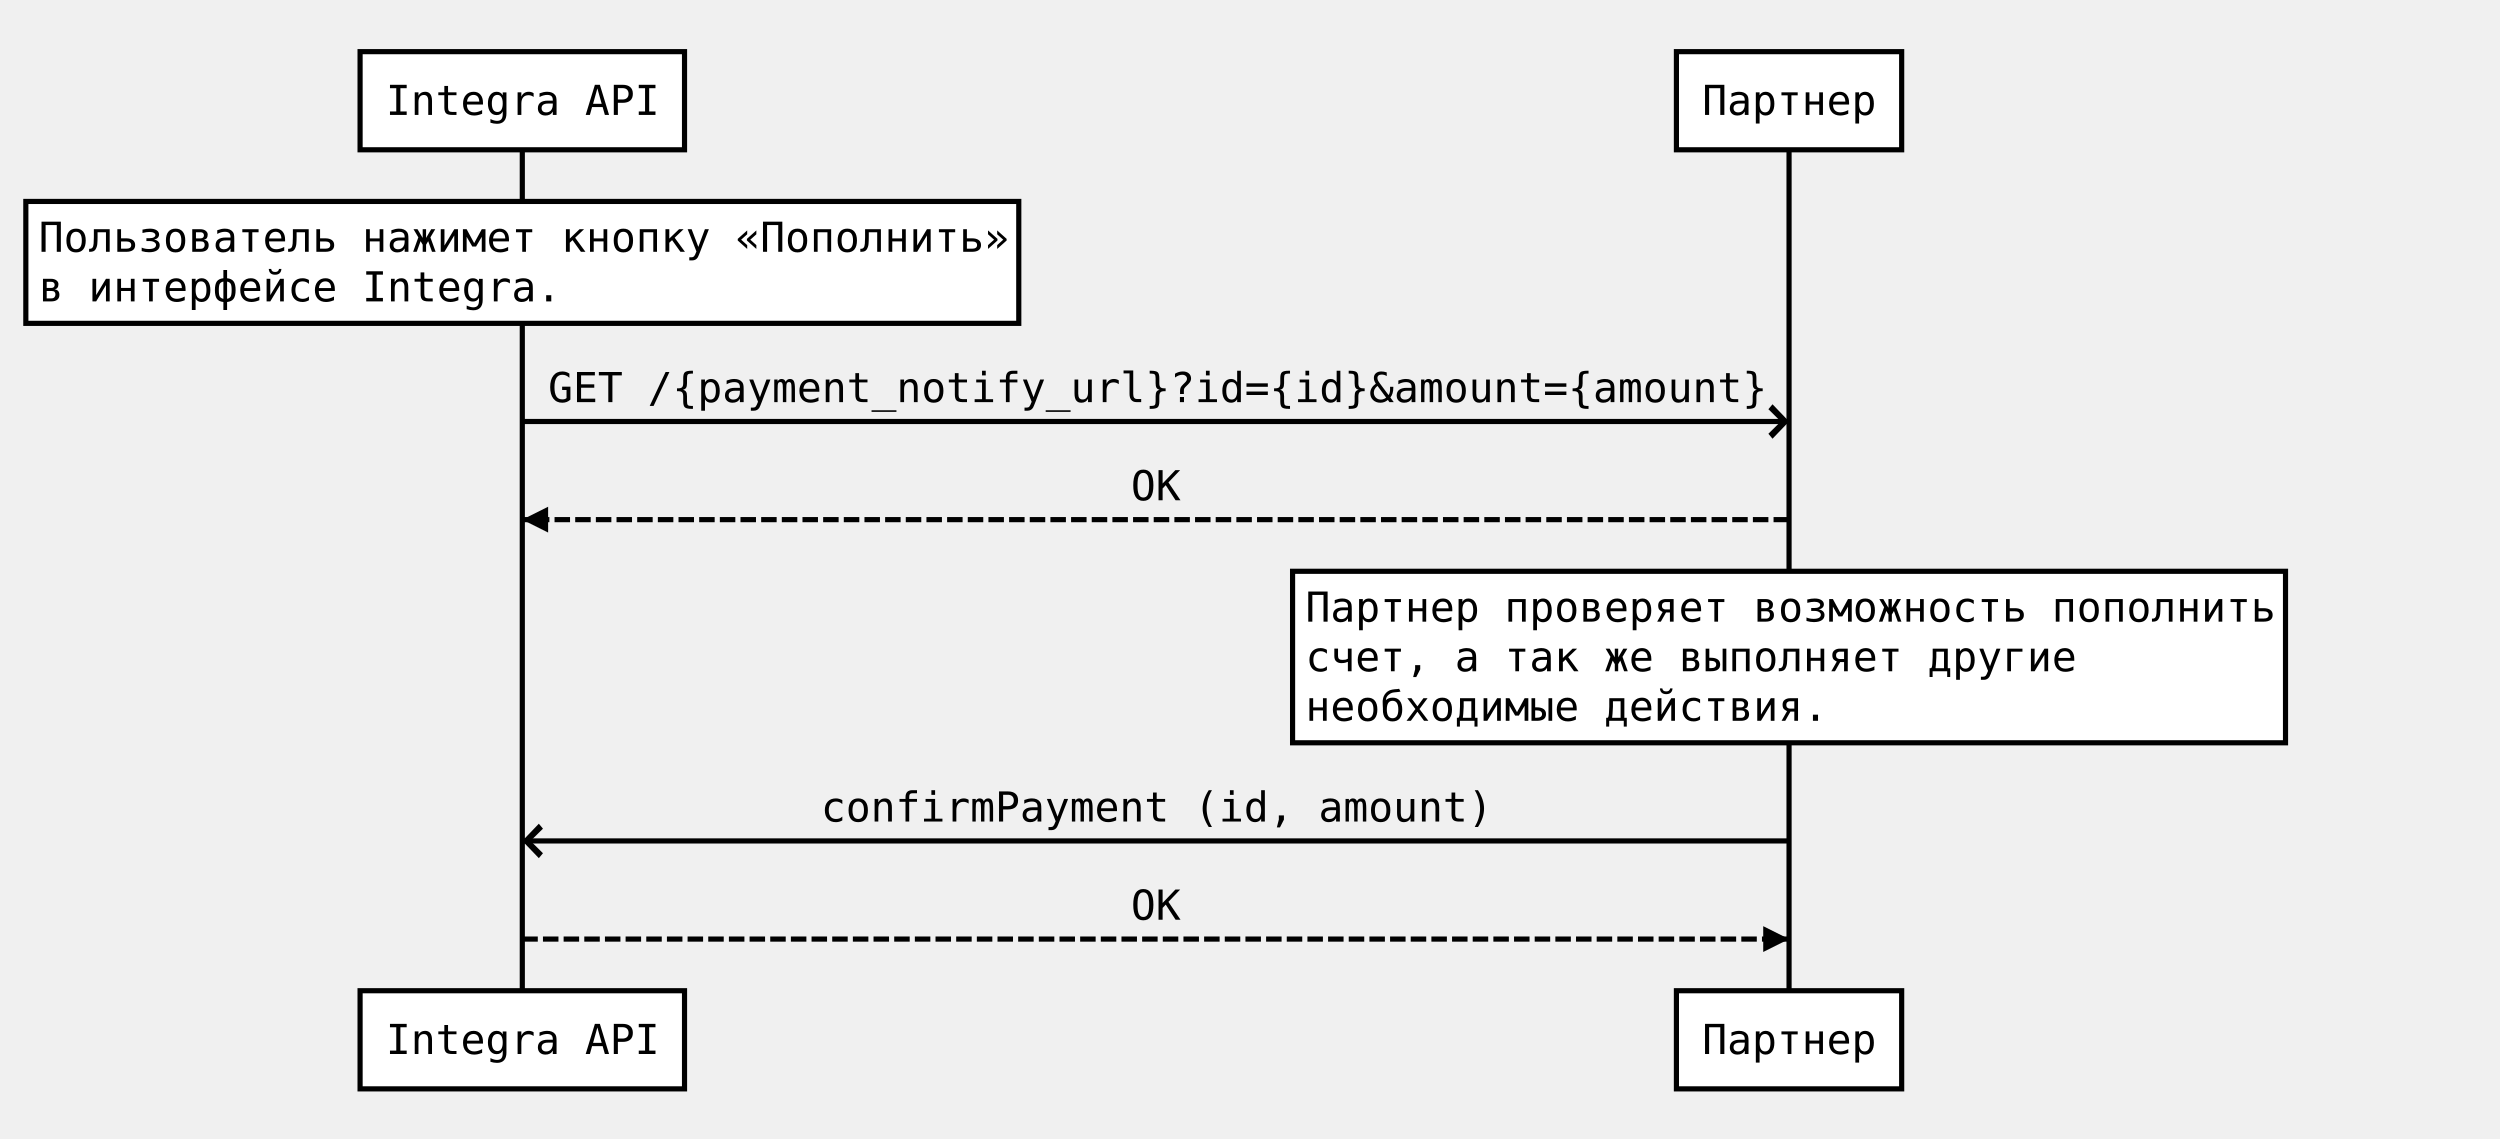
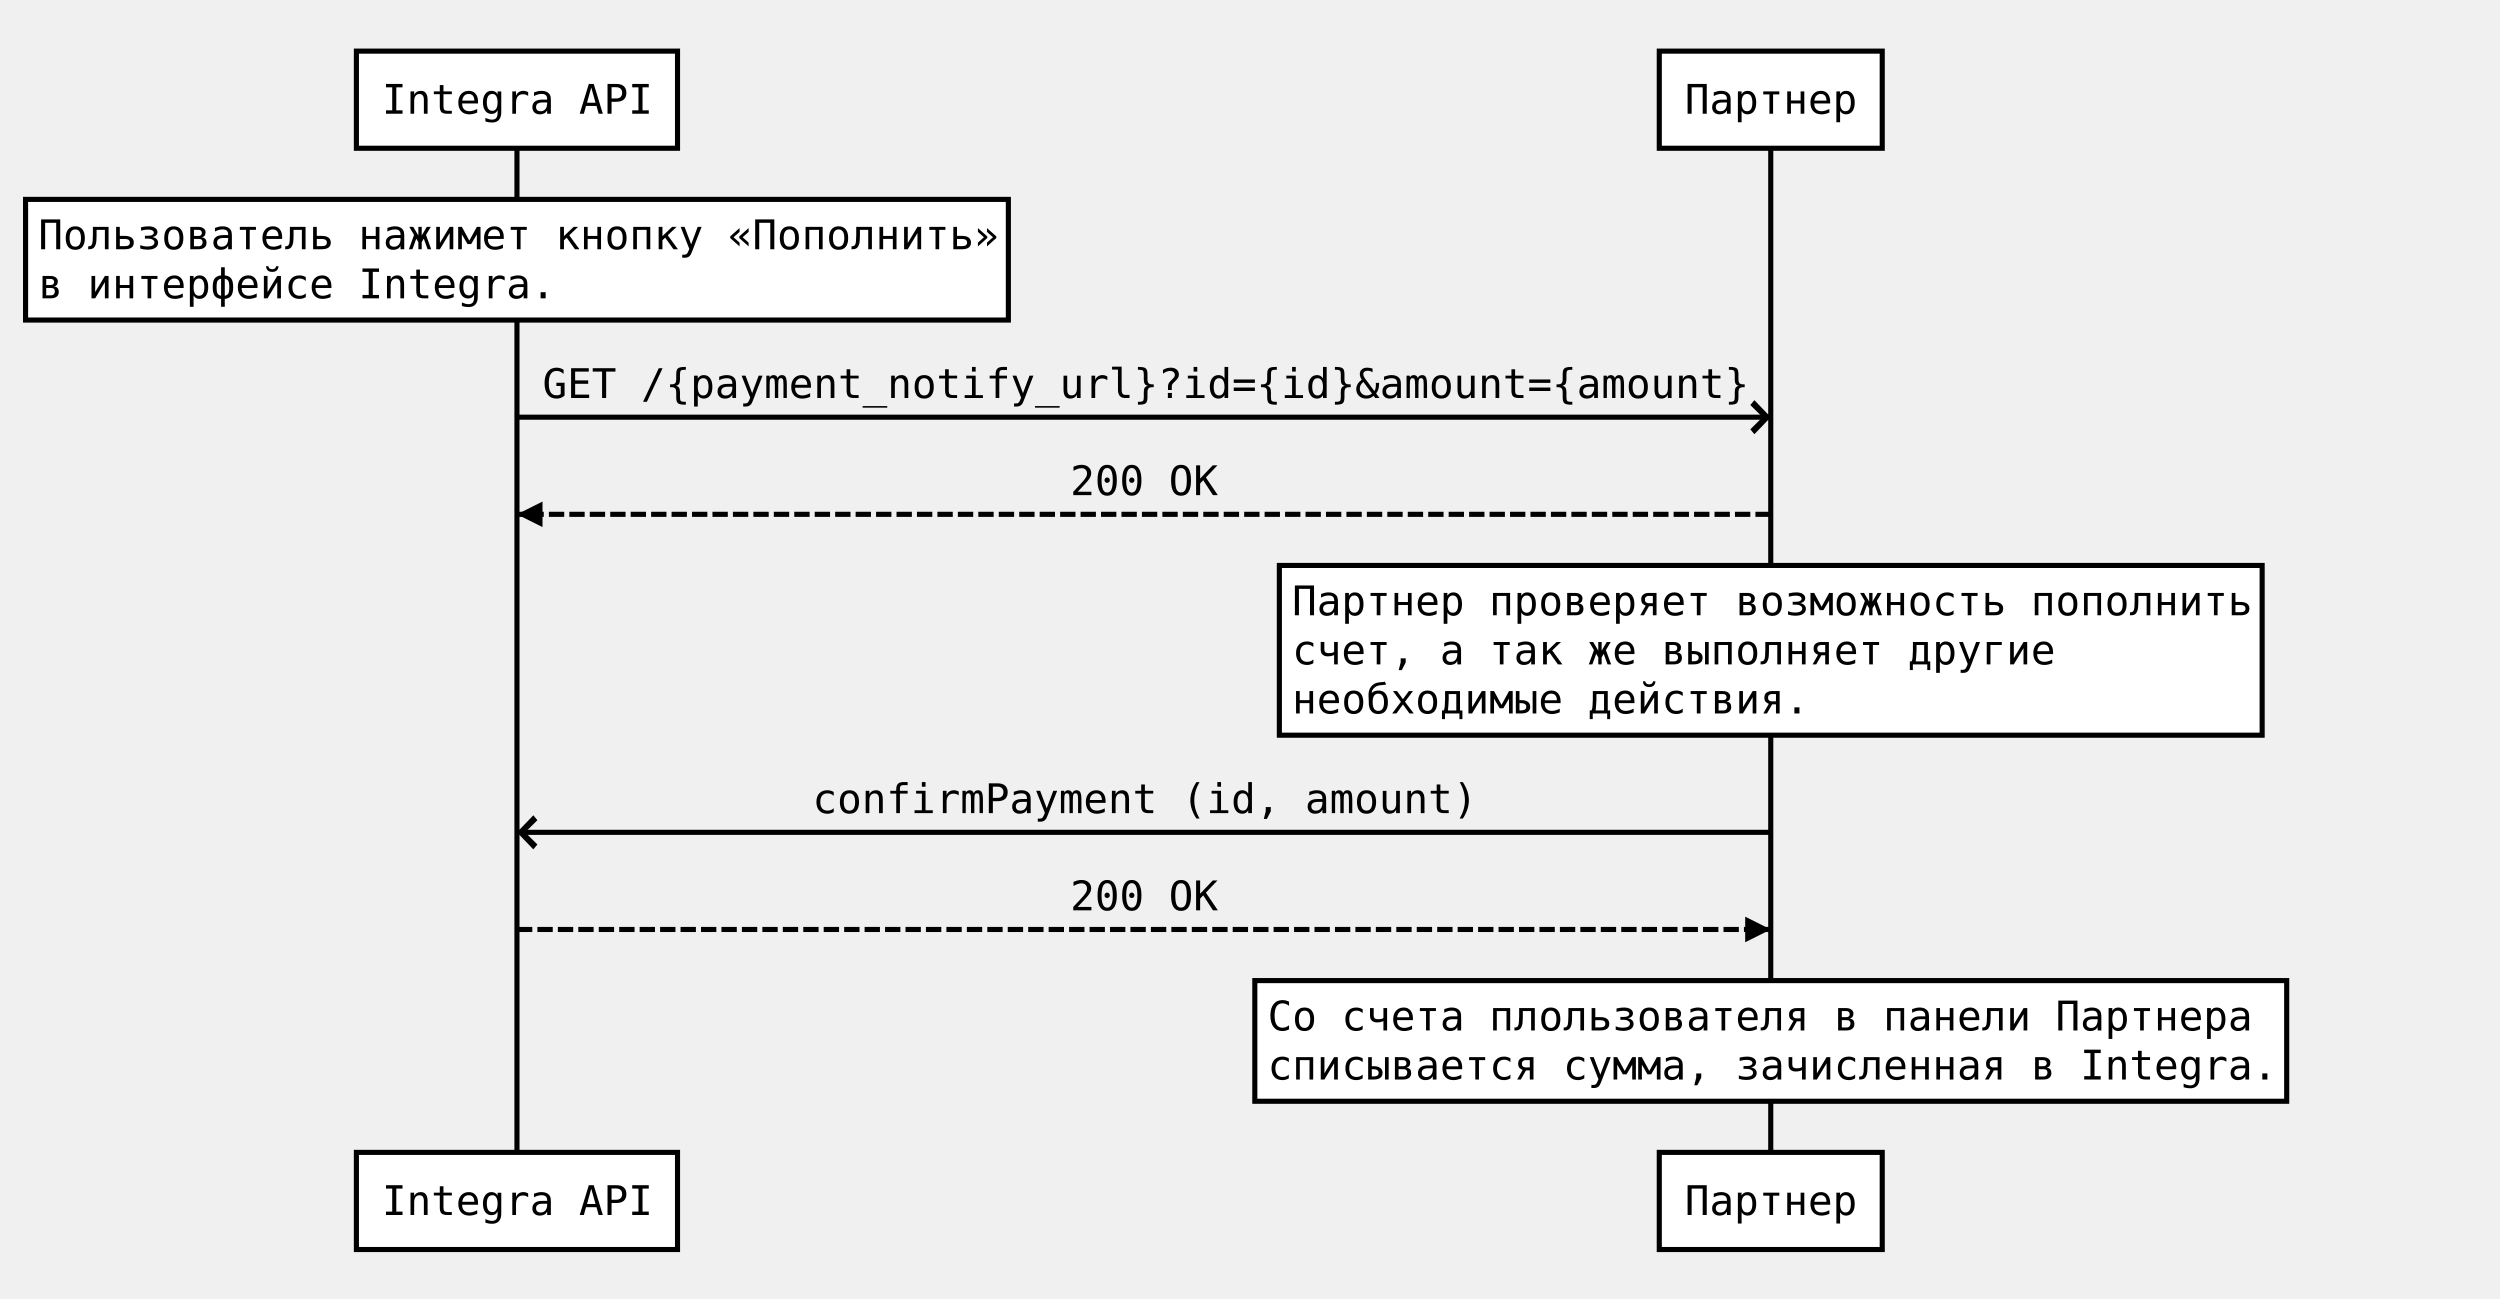
- <svg xmlns="http://www.w3.org/2000/svg" width="968" height="441">
+ <svg xmlns="http://www.w3.org/2000/svg" width="978" height="508">
  <source>Note over Integra API: Пользователь нажимет кнопку «Пополнить»\n в интерфейсе Integra.
Integra API-&gt;&gt;Партнер: GET /{payment_notify_url}?id={id}&amp;amount={amount}
- Партнер --&gt; Integra API: OK
+ Партнер --&gt; Integra API: 200 OK
Note over Партнер: Партнер проверяет возможность пополнить\n счет, а так же выполняет другие\n необходимые действия.
Партнер -&gt;&gt; Integra API: confirmPayment (id, amount)
- Integra API --&gt; Партнер: OK</source>
+ Integra API --&gt; Партнер: 200 OK
+ Note over Партнер: Со счета плользователя в панели Партнера\n списывается сумма, зачисленная в Integra.</source>
  <defs>
    <marker viewBox="0 0 5 5" markerWidth="5" markerHeight="5" orient="auto" refX="5" refY="2.5" id="markerArrowBlock">
      <path d="M 0 0 L 5 2.5 L 0 5 z" />
    </marker>
    <marker viewBox="0 0 9.6 16" markerWidth="4" markerHeight="16" orient="auto" refX="9.6" refY="8" id="markerArrowOpen">
      <path d="M 9.6,8 1.92,16 0,13.7 5.76,8 0,2.286 1.92,0 9.6,8 z" />
    </marker>
  </defs>
  <g class="title" />
  <g class="actor">
    <rect x="139.422" y="20" width="125.625" height="38" stroke="#000000" fill="#ffffff" style="stroke-width: 2;" />
    <text x="149.422" y="44.5" style="font-size: 16px; font-family: &quot;Andale Mono&quot;, monospace;">
      <tspan x="149.422">Integra API</tspan>
    </text>
  </g>
  <g class="actor">
-     <rect x="139.422" y="383.609" width="125.625" height="38" stroke="#000000" fill="#ffffff" style="stroke-width: 2;" />
-     <text x="149.422" y="408.109" style="font-size: 16px; font-family: &quot;Andale Mono&quot;, monospace;">
+     <rect x="139.422" y="450.812" width="125.625" height="38" stroke="#000000" fill="#ffffff" style="stroke-width: 2;" />
+     <text x="149.422" y="475.312" style="font-size: 16px; font-family: &quot;Andale Mono&quot;, monospace;">
      <tspan x="149.422">Integra API</tspan>
    </text>
  </g>
-   <line x1="202.234" x2="202.234" y1="58" y2="383.609" stroke="#000000" fill="none" style="stroke-width: 2;" />
+   <line x1="202.234" x2="202.234" y1="58" y2="450.812" stroke="#000000" fill="none" style="stroke-width: 2;" />
  <g class="actor">
    <rect x="649.109" y="20" width="87.219" height="38" stroke="#000000" fill="#ffffff" style="stroke-width: 2;" />
    <text x="659.109" y="44.5" style="font-size: 16px; font-family: &quot;Andale Mono&quot;, monospace;">
      <tspan x="659.109">Партнер</tspan>
    </text>
  </g>
  <g class="actor">
-     <rect x="649.109" y="383.609" width="87.219" height="38" stroke="#000000" fill="#ffffff" style="stroke-width: 2;" />
-     <text x="659.109" y="408.109" style="font-size: 16px; font-family: &quot;Andale Mono&quot;, monospace;">
+     <rect x="649.109" y="450.812" width="87.219" height="38" stroke="#000000" fill="#ffffff" style="stroke-width: 2;" />
+     <text x="659.109" y="475.312" style="font-size: 16px; font-family: &quot;Andale Mono&quot;, monospace;">
      <tspan x="659.109">Партнер</tspan>
    </text>
  </g>
-   <line x1="692.719" x2="692.719" y1="58" y2="383.609" stroke="#000000" fill="none" style="stroke-width: 2;" />
+   <line x1="692.719" x2="692.719" y1="58" y2="450.812" stroke="#000000" fill="none" style="stroke-width: 2;" />
  <g class="note">
    <rect x="10" y="78" width="384.469" height="47.203" stroke="#000000" fill="#ffffff" style="stroke-width: 2;" />
    <text x="15" y="97.5" style="font-size: 16px; font-family: &quot;Andale Mono&quot;, monospace;">
      <tspan x="15">Пользователь нажимет кнопку «Пополнить»</tspan>
      <tspan dy="1.2em" x="15">в интерфейсе Integra.</tspan>
    </text>
  </g>
  <g class="signal">
    <text x="212.234" y="155.703" style="font-size: 16px; font-family: &quot;Andale Mono&quot;, monospace;">
      <tspan x="212.234">GET /{payment_notify_url}?id={id}&amp;amount={amount}</tspan>
    </text>
    <line x1="202.234" x2="692.719" y1="163.203" y2="163.203" stroke="#000000" fill="none" style="stroke-width: 2; marker-end: url(&quot;#markerArrowOpen&quot;);" />
  </g>
  <g class="signal">
-     <text x="437.875" y="193.703" style="font-size: 16px; font-family: &quot;Andale Mono&quot;, monospace;">
-       <tspan x="437.875">OK</tspan>
+     <text x="418.672" y="193.703" style="font-size: 16px; font-family: &quot;Andale Mono&quot;, monospace;">
+       <tspan x="418.672">200 OK</tspan>
    </text>
    <line x1="692.719" x2="202.234" y1="201.203" y2="201.203" stroke="#000000" fill="none" style="stroke-width: 2; stroke-dasharray: 6, 2; marker-end: url(&quot;#markerArrowBlock&quot;);" />
  </g>
  <g class="note">
    <rect x="500.484" y="221.203" width="384.469" height="66.406" stroke="#000000" fill="#ffffff" style="stroke-width: 2;" />
    <text x="505.484" y="240.703" style="font-size: 16px; font-family: &quot;Andale Mono&quot;, monospace;">
      <tspan x="505.484">Партнер проверяет возможность пополнить</tspan>
      <tspan dy="1.2em" x="505.484">счет, а так же выполняет другие</tspan>
      <tspan dy="1.2em" x="505.484">необходимые действия.</tspan>
    </text>
  </g>
  <g class="signal">
    <text x="317.852" y="318.109" style="font-size: 16px; font-family: &quot;Andale Mono&quot;, monospace;">
      <tspan x="317.852">confirmPayment (id, amount)</tspan>
    </text>
    <line x1="692.719" x2="202.234" y1="325.609" y2="325.609" stroke="#000000" fill="none" style="stroke-width: 2; marker-end: url(&quot;#markerArrowOpen&quot;);" />
  </g>
  <g class="signal">
-     <text x="437.875" y="356.109" style="font-size: 16px; font-family: &quot;Andale Mono&quot;, monospace;">
-       <tspan x="437.875">OK</tspan>
+     <text x="418.672" y="356.109" style="font-size: 16px; font-family: &quot;Andale Mono&quot;, monospace;">
+       <tspan x="418.672">200 OK</tspan>
    </text>
    <line x1="202.234" x2="692.719" y1="363.609" y2="363.609" stroke="#000000" fill="none" style="stroke-width: 2; stroke-dasharray: 6, 2; marker-end: url(&quot;#markerArrowBlock&quot;);" />
  </g>
+   <g class="note">
+     <rect x="490.883" y="383.609" width="403.672" height="47.203" stroke="#000000" fill="#ffffff" style="stroke-width: 2;" />
+     <text x="495.883" y="403.109" style="font-size: 16px; font-family: &quot;Andale Mono&quot;, monospace;">
+       <tspan x="495.883">Со счета плользователя в панели Партнера</tspan>
+       <tspan dy="1.2em" x="495.883">списывается сумма, зачисленная в Integra.</tspan>
+     </text>
+   </g>
</svg>
